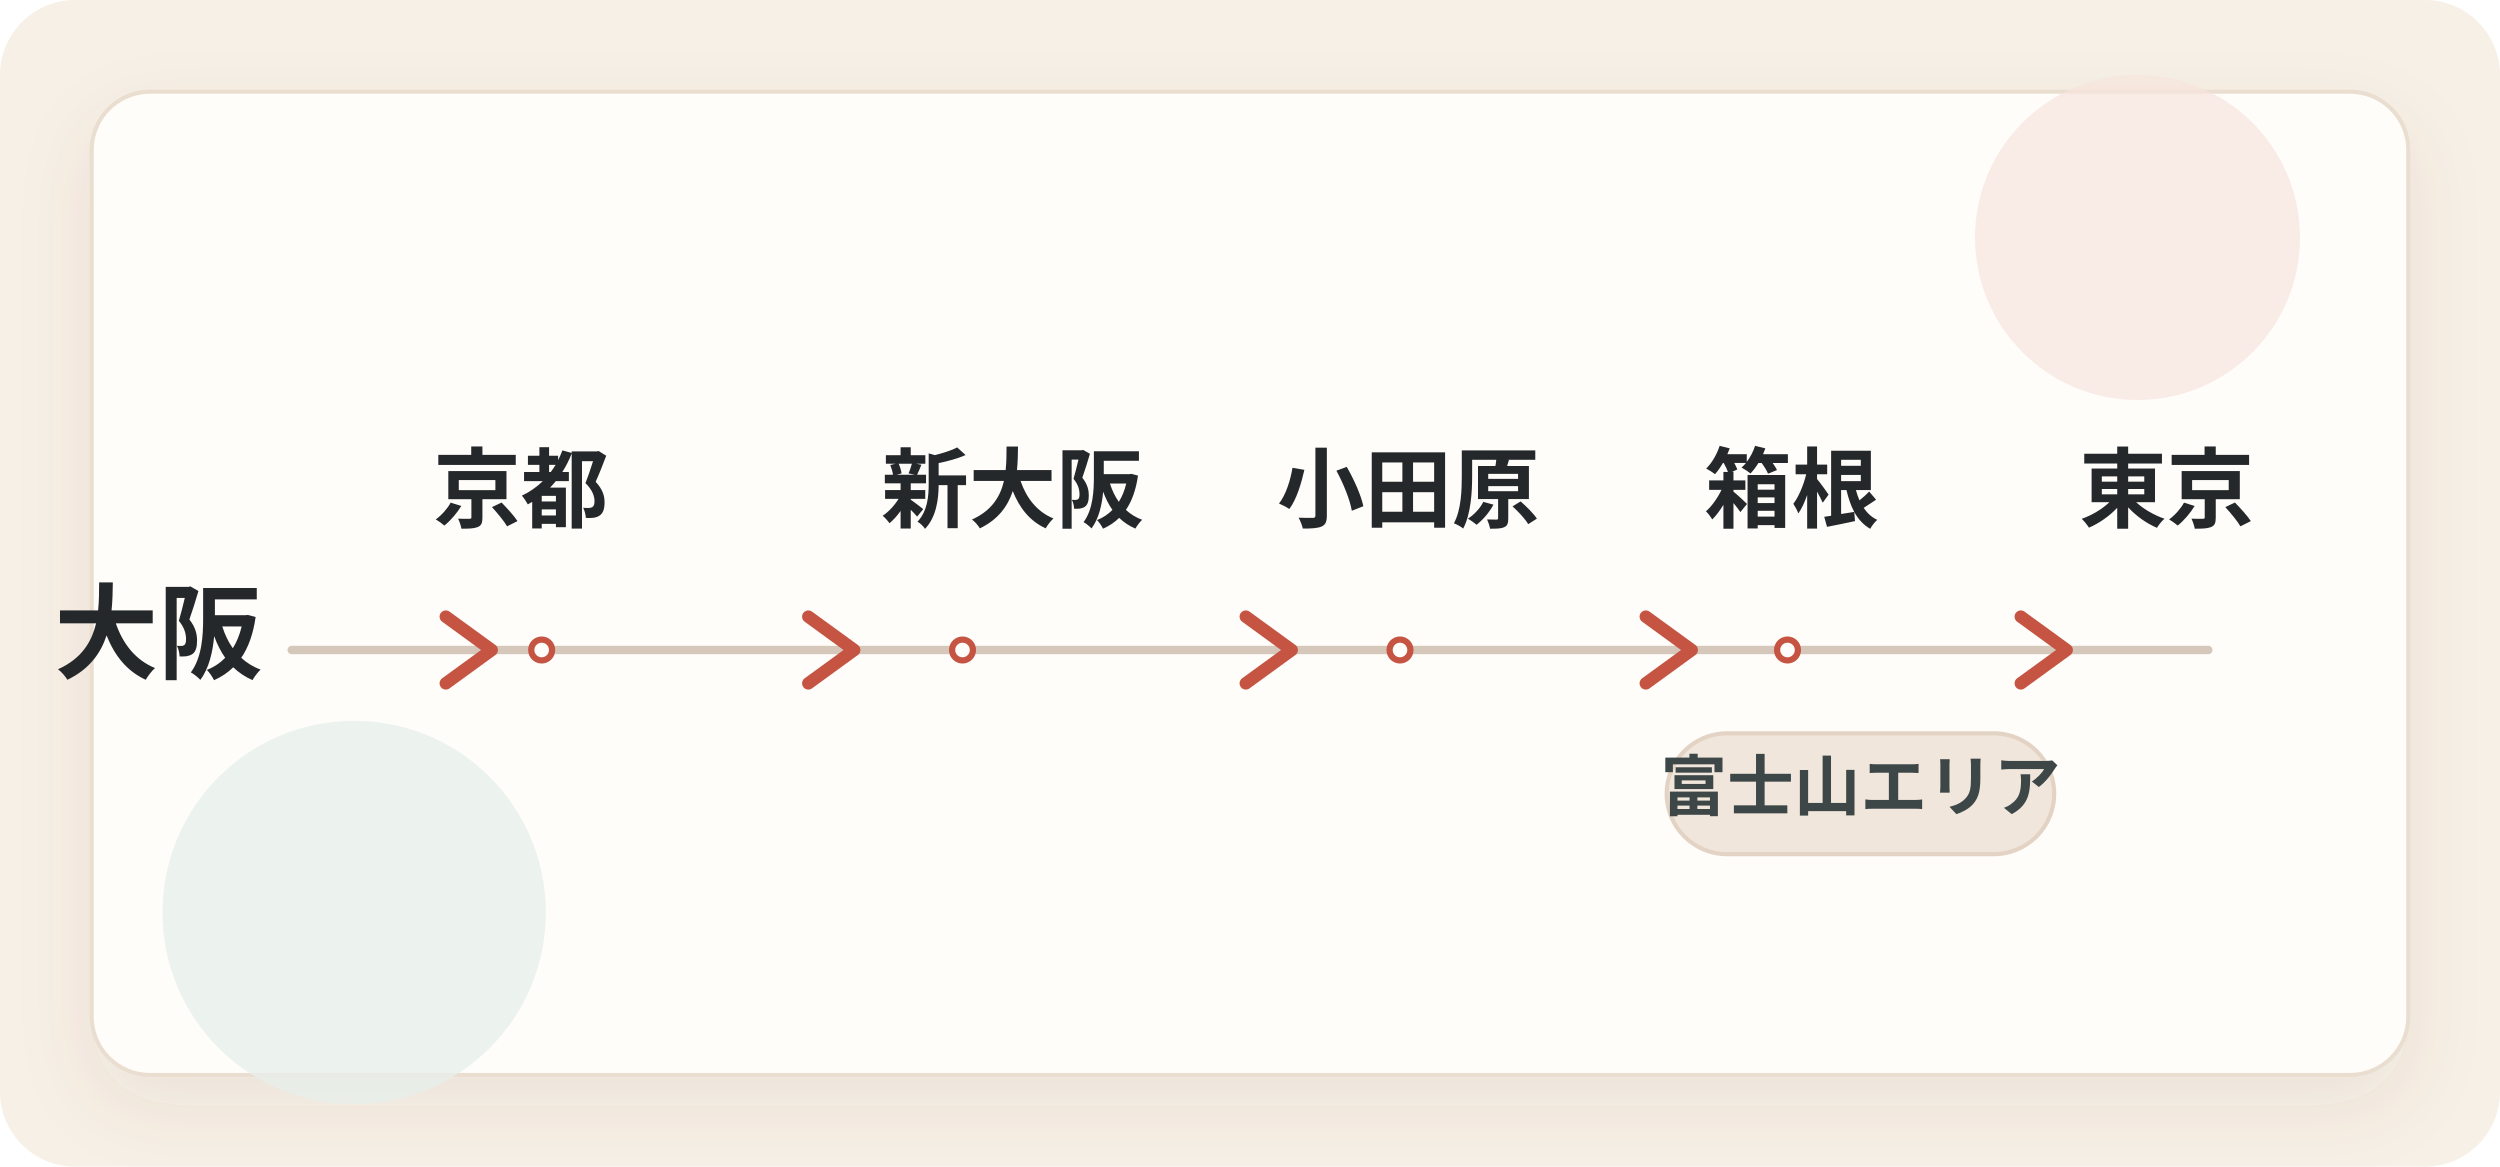
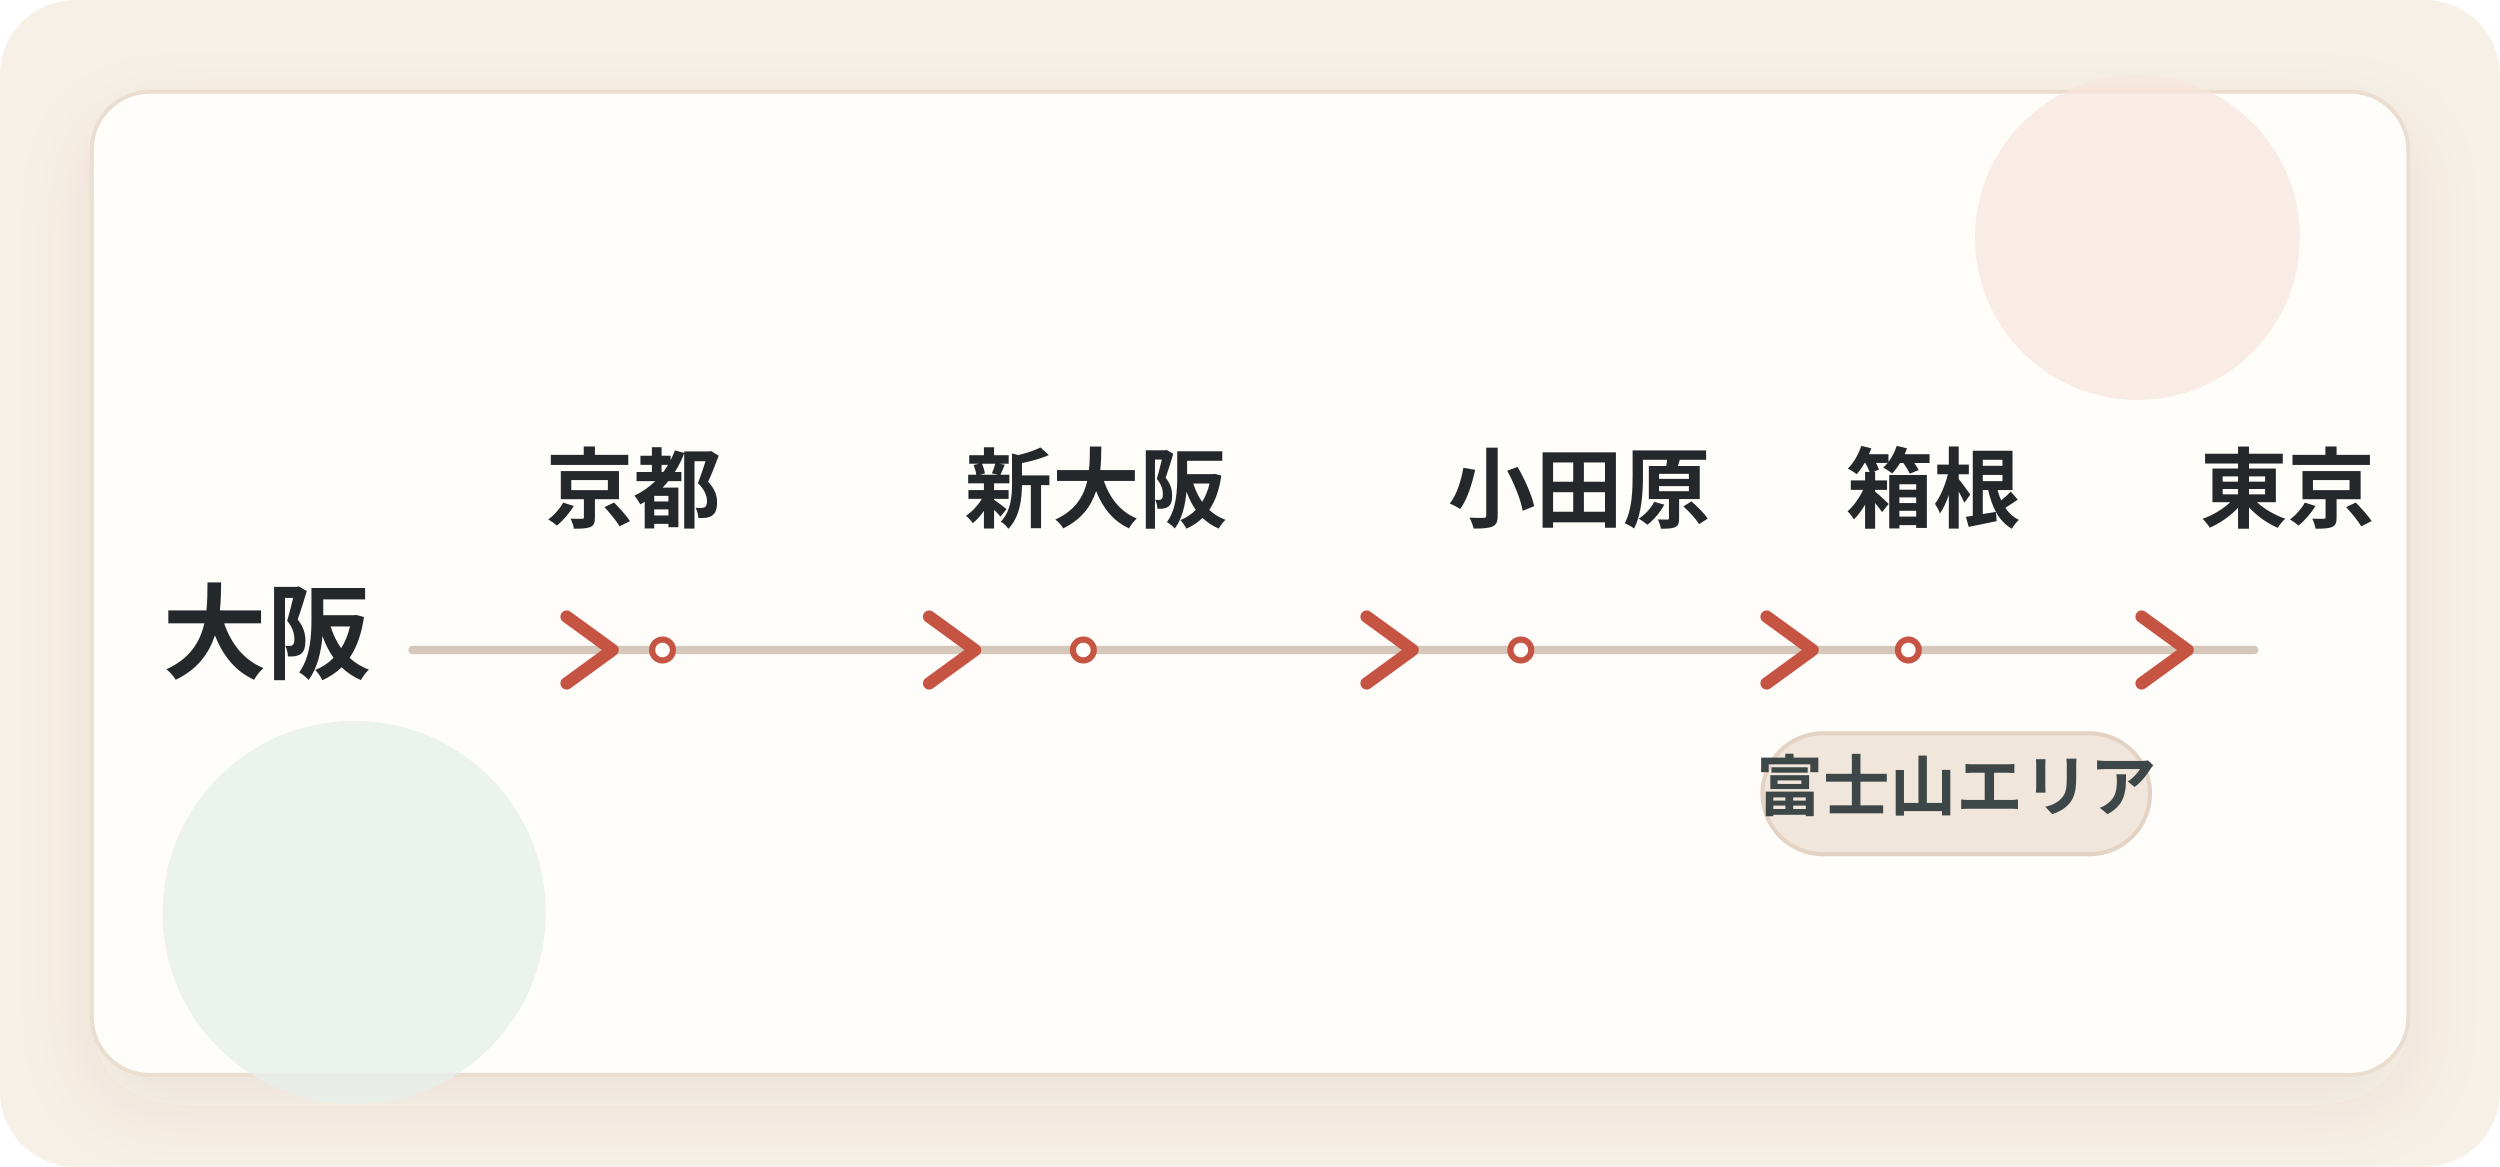
<svg xmlns="http://www.w3.org/2000/svg" viewBox="0 0 1200 560" role="img" aria-labelledby="title desc">
  <defs>
    <filter id="panelShadow" x="-10%" y="-10%" width="120%" height="120%">
      <feDropShadow dx="0" dy="14" stdDeviation="18" flood-color="#6c4c37" flood-opacity="0.08" />
    </filter>
  </defs>
  <rect width="1200" height="560" rx="36" fill="#f7f0e6" />
  <g filter="url(#panelShadow)">
    <rect x="44" y="44" width="1112" height="472" rx="28" fill="#fffdfa" stroke="#eaded0" stroke-width="2" />
  </g>
  <circle cx="1026" cy="114" r="78" fill="#f6e4dd" opacity="0.7" />
  <circle cx="170" cy="438" r="92" fill="#e7efeb" opacity="0.8" />
  <g fill="none" stroke-linecap="round" stroke-linejoin="round">
-     <path d="M140 312H1060" stroke="#d6c7bb" stroke-width="4" />
-     <path d="M214 296L236 312L214 328" stroke="#c55443" stroke-width="6" />
-     <path d="M388 296L410 312L388 328" stroke="#c55443" stroke-width="6" />
-     <path d="M598 296L620 312L598 328" stroke="#c55443" stroke-width="6" />
-     <path d="M790 296L812 312L790 328" stroke="#c55443" stroke-width="6" />
-     <path d="M970 296L992 312L970 328" stroke="#c55443" stroke-width="6" />
-     <circle cx="260" cy="312" r="5" fill="#fffdfa" stroke="#c55443" stroke-width="3" />
-     <circle cx="462" cy="312" r="5" fill="#fffdfa" stroke="#c55443" stroke-width="3" />
-     <circle cx="672" cy="312" r="5" fill="#fffdfa" stroke="#c55443" stroke-width="3" />
-     <circle cx="858" cy="312" r="5" fill="#fffdfa" stroke="#c55443" stroke-width="3" />
+     <path d="M198 312H1082" stroke="#d6c7bb" stroke-width="4" />
+     <path d="M272 296L294 312L272 328" stroke="#c55443" stroke-width="6" />
+     <path d="M446 296L468 312L446 328" stroke="#c55443" stroke-width="6" />
+     <path d="M656 296L678 312L656 328" stroke="#c55443" stroke-width="6" />
+     <path d="M848 296L870 312L848 328" stroke="#c55443" stroke-width="6" />
+     <path d="M1028 296L1050 312L1028 328" stroke="#c55443" stroke-width="6" />
+     <circle cx="318" cy="312" r="5" fill="#fffdfa" stroke="#c55443" stroke-width="3" />
+     <circle cx="520" cy="312" r="5" fill="#fffdfa" stroke="#c55443" stroke-width="3" />
+     <circle cx="730" cy="312" r="5" fill="#fffdfa" stroke="#c55443" stroke-width="3" />
+     <circle cx="916" cy="312" r="5" fill="#fffdfa" stroke="#c55443" stroke-width="3" />
  </g>
  <g fill="#24282b">
-     <text x="126" y="322" text-anchor="end" font-size="50" font-weight="700" font-family="'Hiragino Sans', 'Yu Gothic', sans-serif">大阪</text>
-     <text x="250" y="250" text-anchor="middle" font-size="42" font-weight="700" font-family="'Hiragino Sans', 'Yu Gothic', sans-serif">京都</text>
-     <text x="486" y="250" text-anchor="middle" font-size="42" font-weight="700" font-family="'Hiragino Sans', 'Yu Gothic', sans-serif">新大阪</text>
-     <text x="676" y="250" text-anchor="middle" font-size="42" font-weight="700" font-family="'Hiragino Sans', 'Yu Gothic', sans-serif">小田原</text>
-     <text x="860" y="250" text-anchor="middle" font-size="42" font-weight="700" font-family="'Hiragino Sans', 'Yu Gothic', sans-serif">箱根</text>
-     <text x="1040" y="250" text-anchor="middle" font-size="42" font-weight="700" font-family="'Hiragino Sans', 'Yu Gothic', sans-serif">東京</text>
+     <text x="178" y="322" text-anchor="end" font-size="50" font-weight="700" font-family="'Hiragino Sans', 'Yu Gothic', sans-serif">大阪</text>
+     <text x="304" y="250" text-anchor="middle" font-size="42" font-weight="700" font-family="'Hiragino Sans', 'Yu Gothic', sans-serif">京都</text>
+     <text x="526" y="250" text-anchor="middle" font-size="42" font-weight="700" font-family="'Hiragino Sans', 'Yu Gothic', sans-serif">新大阪</text>
+     <text x="758" y="250" text-anchor="middle" font-size="42" font-weight="700" font-family="'Hiragino Sans', 'Yu Gothic', sans-serif">小田原</text>
+     <text x="928" y="250" text-anchor="middle" font-size="42" font-weight="700" font-family="'Hiragino Sans', 'Yu Gothic', sans-serif">箱根</text>
+     <text x="1098" y="250" text-anchor="middle" font-size="42" font-weight="700" font-family="'Hiragino Sans', 'Yu Gothic', sans-serif">東京</text>
  </g>
  <g>
-     <rect x="800" y="352" width="186" height="58" rx="29" fill="#f1e6db" stroke="#e3d3c5" stroke-width="2" />
-     <text x="893" y="389" text-anchor="middle" fill="#3d4748" font-size="32" font-weight="600" font-family="'Hiragino Sans', 'Yu Gothic', sans-serif">富士山エリア</text>
+     <rect x="846" y="352" width="186" height="58" rx="29" fill="#f1e6db" stroke="#e3d3c5" stroke-width="2" />
+     <text x="939" y="389" text-anchor="middle" fill="#3d4748" font-size="32" font-weight="600" font-family="'Hiragino Sans', 'Yu Gothic', sans-serif">富士山エリア</text>
  </g>
</svg>
